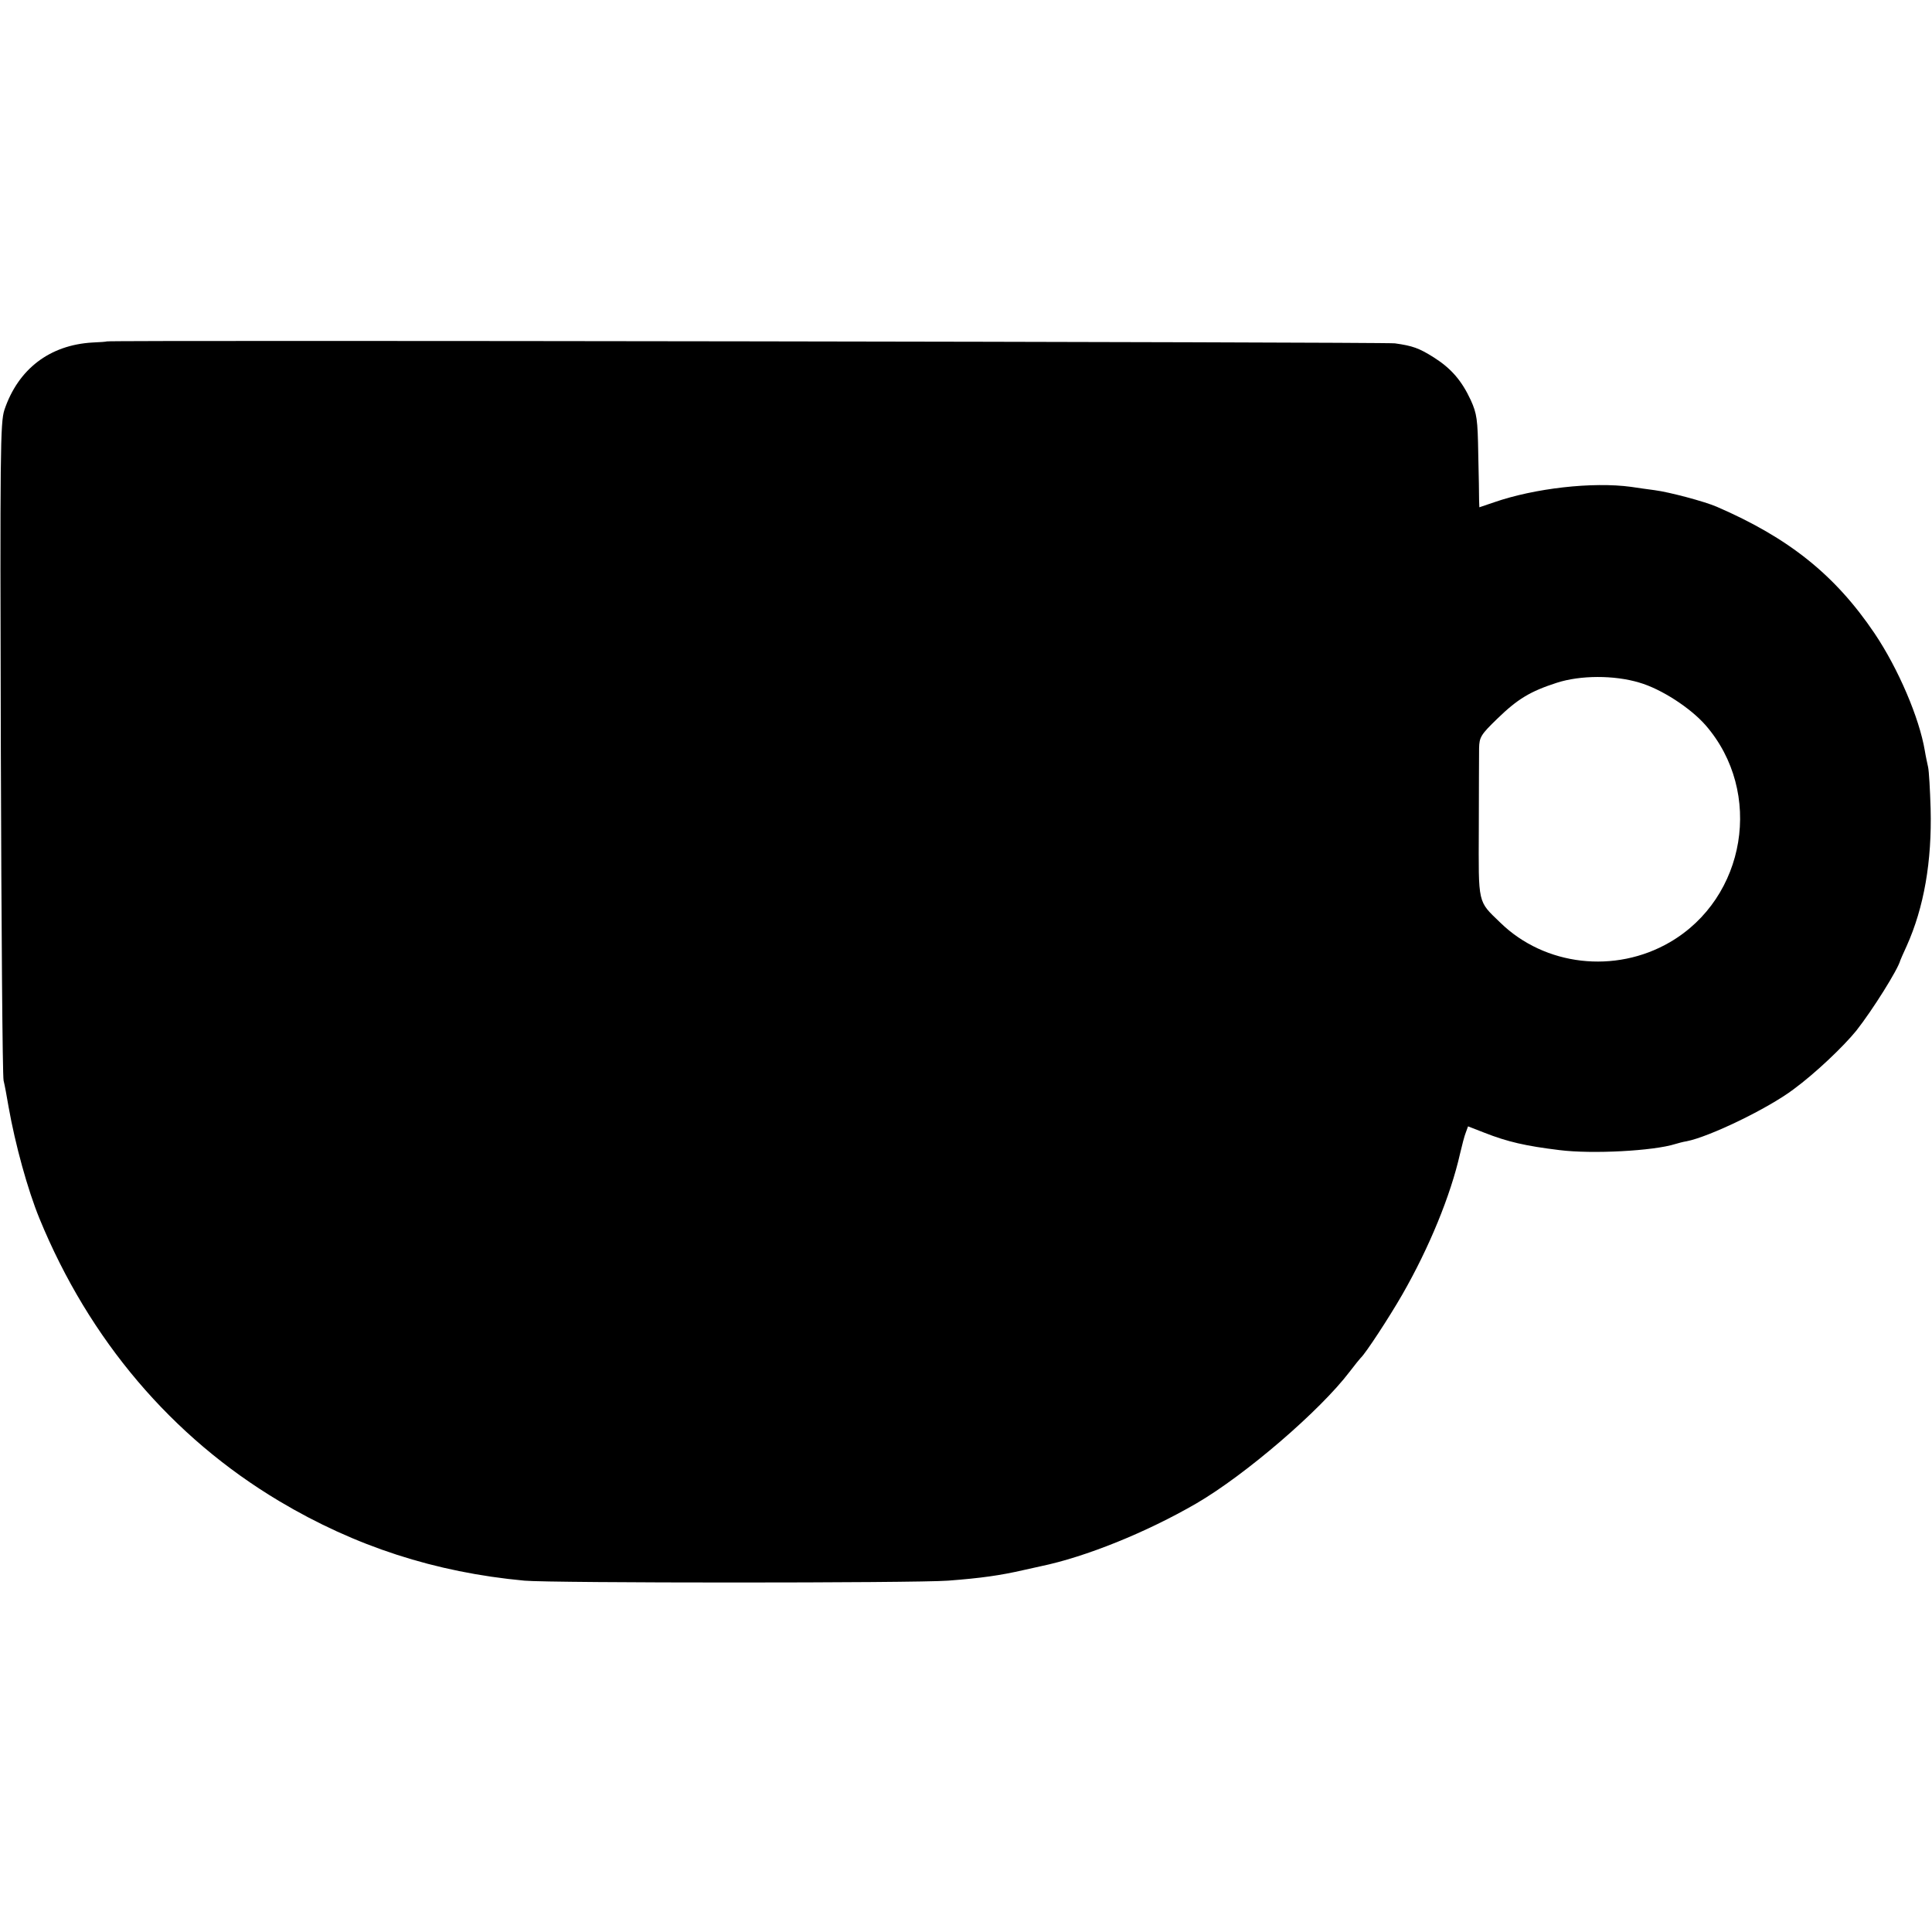
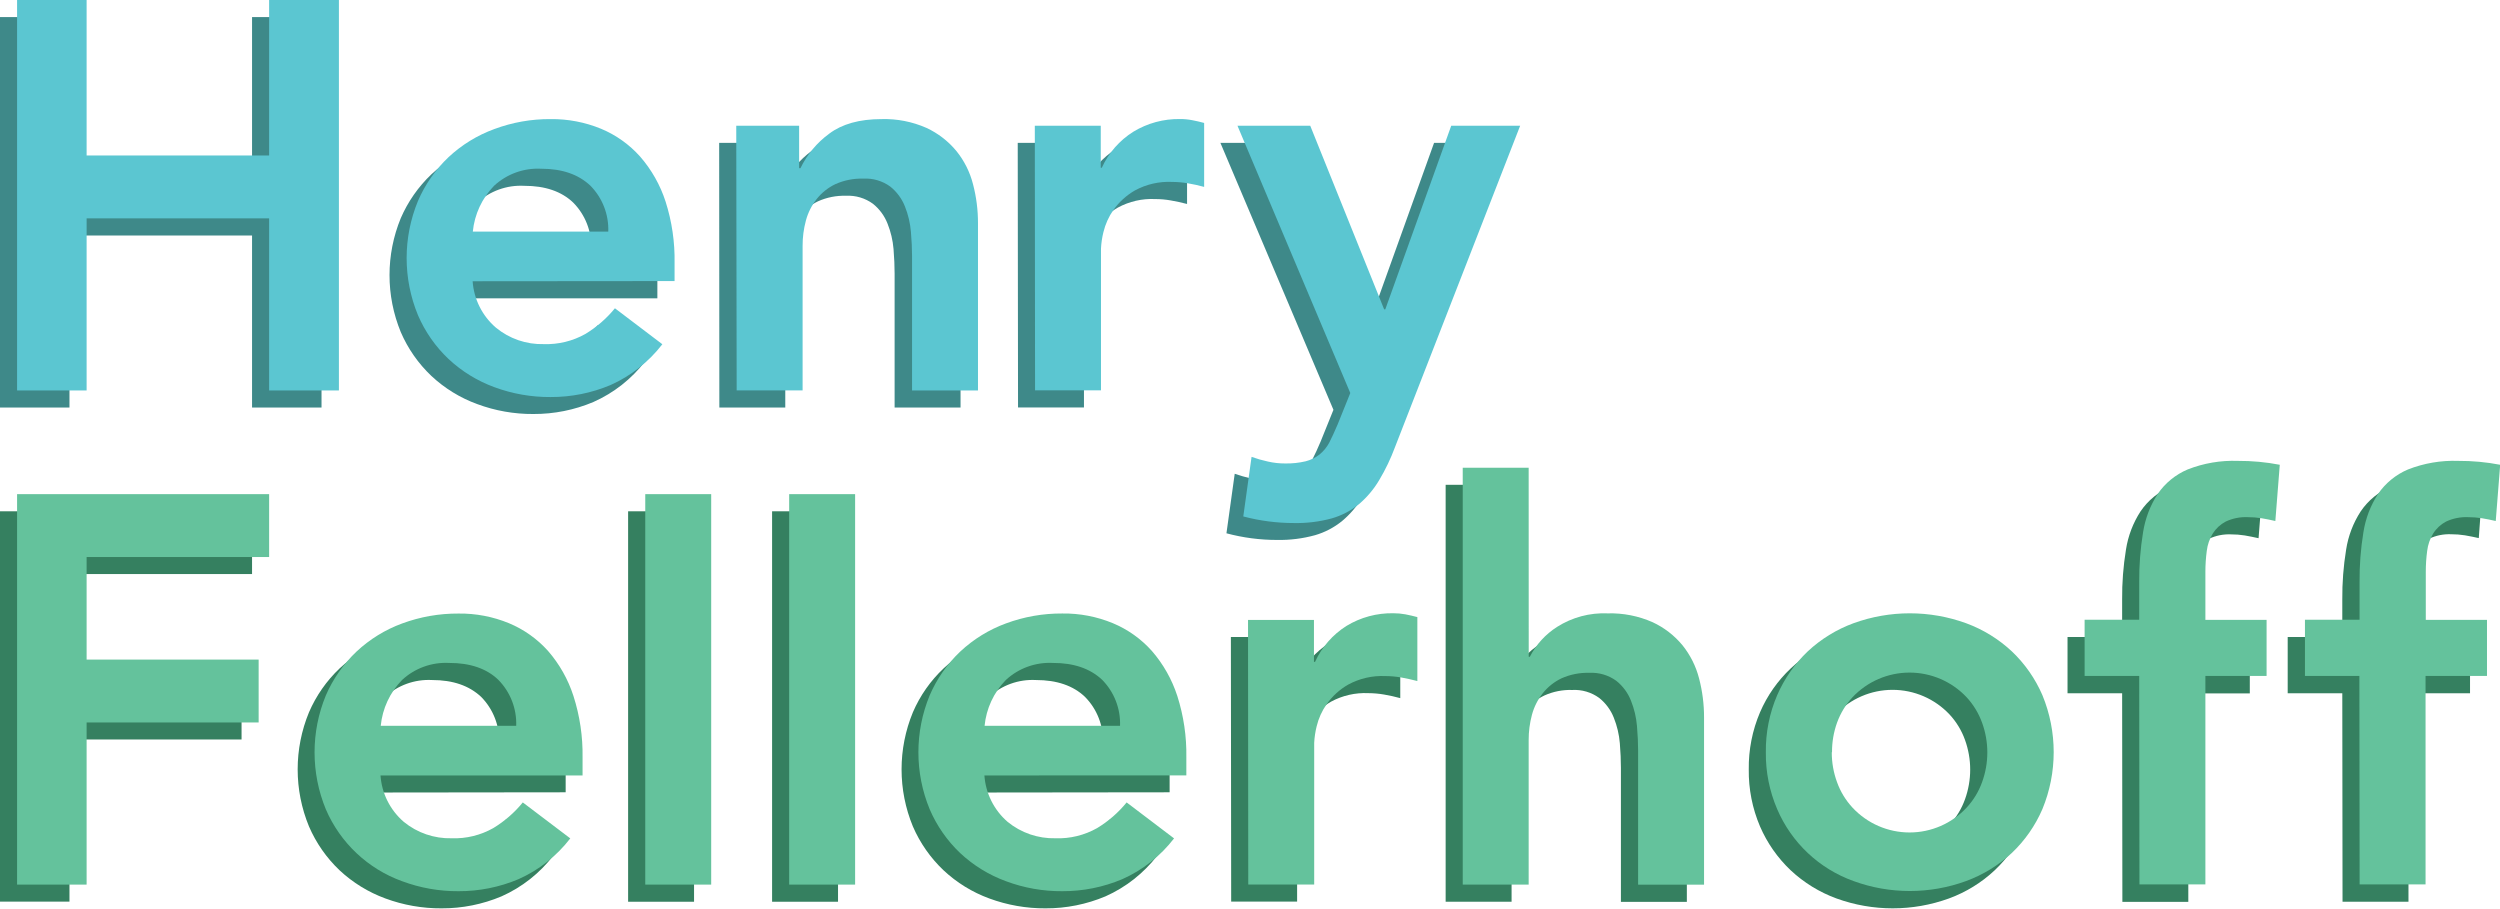
- <svg xmlns="http://www.w3.org/2000/svg" version="1.0" width="700pt" height="700pt" viewBox="0 0 700 700" preserveAspectRatio="xMidYMid meet">
-   <g transform="translate(0,700) scale(0.1,-0.1)" fill="#000000" stroke="none">
-     <path d="M387 5763 c-1 -1 -24 -3 -52 -4 -155 -9 -269 -96 -319 -244 -15 -46 -16 -145 -13 -1225 2 -646 6 -1188 10 -1205 4 -16 12 -59 18 -95 24 -136 69 -300 112 -405 180 -439 480 -792 869 -1024 275 -164 565 -258 888 -288 97 -9 1416 -9 1535 0 119 9 189 19 272 38 27 6 55 12 63 14 164 34 384 123 565 228 177 103 448 336 555 477 19 25 37 47 40 50 17 15 104 148 151 230 97 169 175 359 209 510 7 30 16 65 21 77 l8 22 59 -23 c84 -33 149 -48 272 -63 119 -15 341 -3 420 22 10 3 28 8 41 10 82 16 294 118 387 188 79 58 181 155 228 213 59 75 151 222 159 254 1 3 11 26 23 52 63 140 92 307 87 498 -2 69 -6 136 -9 150 -3 14 -9 41 -12 60 -20 119 -96 297 -182 425 -143 212 -311 346 -572 459 -44 19 -171 53 -225 60 -22 3 -60 8 -85 12 -140 19 -350 -5 -497 -56 l-53 -18 -1 26 c0 15 -1 90 -3 167 -2 126 -5 146 -27 195 -33 71 -71 115 -134 155 -54 34 -77 42 -141 51 -35 5 -4663 12 -4667 7z m5552 -1236 c80 -23 186 -92 241 -155 210 -242 147 -625 -130 -786 -198 -115 -453 -86 -614 71 -83 80 -79 64 -78 341 0 136 1 267 1 291 1 40 6 49 66 107 73 71 119 99 215 130 86 28 209 28 299 1z" />
-   </g>
+ <svg xmlns="http://www.w3.org/2000/svg" id="Layer_1" data-name="Layer 1" viewBox="0 0 417.08 151.54">
+   <defs>
+     <style>.cls-1{fill:#358060;}.cls-2{fill:#3e8989;}.cls-3{fill:#5bc6d1;}.cls-4{fill:#64c29c;}</style>
+   </defs>
+   <path class="cls-1" d="M47.46,265.53H89.51V276H59.05v17.11H87.76v10.49H59.05v27.05H47.46Z" transform="translate(-47.46 -180.23)" />
+   <path class="cls-1" d="M108.09,312.45a11.26,11.26,0,0,0,3.86,7.73,12.11,12.11,0,0,0,8,2.76,13.26,13.26,0,0,0,7-1.7,19.31,19.31,0,0,0,4.92-4.28l7.91,6a22.39,22.39,0,0,1-8.65,6.81,25.46,25.46,0,0,1-10,2,26.56,26.56,0,0,1-9.38-1.65,22.61,22.61,0,0,1-7.64-4.7,22.2,22.2,0,0,1-5.1-7.31,24.95,24.95,0,0,1,0-19.05,22.2,22.2,0,0,1,5.1-7.31,22.44,22.44,0,0,1,7.64-4.69,26.34,26.34,0,0,1,9.38-1.66,21.49,21.49,0,0,1,8.42,1.61,17.83,17.83,0,0,1,6.53,4.65,21.56,21.56,0,0,1,4.24,7.49,31.92,31.92,0,0,1,1.51,10.26v3Zm22.64-8.28a10.44,10.44,0,0,0-3-7.68c-2-1.87-4.69-2.81-8.19-2.81a10.74,10.74,0,0,0-7.87,2.85,12.75,12.75,0,0,0-3.54,7.64Z" transform="translate(-47.46 -180.23)" />
+   <path class="cls-1" d="M152.25,265.53h11v65.14h-11Z" transform="translate(-47.46 -180.23)" />
+   <path class="cls-1" d="M176.27,265.53h11v65.14h-11Z" transform="translate(-47.46 -180.23)" />
+   <path class="cls-1" d="M208.84,312.45a11.18,11.18,0,0,0,3.86,7.73,12.1,12.1,0,0,0,8,2.76,13.21,13.21,0,0,0,7-1.7,19.31,19.31,0,0,0,4.92-4.28l7.92,6a22.46,22.46,0,0,1-8.65,6.81,25.5,25.5,0,0,1-10,2,26.66,26.66,0,0,1-9.39-1.65,22.47,22.47,0,0,1-7.63-4.7,22.23,22.23,0,0,1-5.11-7.31,24.95,24.95,0,0,1,0-19.05,22,22,0,0,1,12.74-12,26.44,26.44,0,0,1,9.39-1.66,21.56,21.56,0,0,1,8.42,1.61,18,18,0,0,1,6.53,4.65,21.38,21.38,0,0,1,4.23,7.49,31.91,31.91,0,0,1,1.52,10.26v3Zm22.63-8.28a10.4,10.4,0,0,0-3-7.68q-2.94-2.81-8.19-2.81a10.72,10.72,0,0,0-7.86,2.85,12.69,12.69,0,0,0-3.54,7.64Z" transform="translate(-47.46 -180.23)" />
+   <path class="cls-1" d="M252.81,286.5h11v7H264a13.79,13.79,0,0,1,5.24-6,14.53,14.53,0,0,1,7.83-2.12,10.69,10.69,0,0,1,2,.18c.65.13,1.31.28,2,.46v10.68c-.92-.25-1.82-.45-2.71-.6a15.82,15.82,0,0,0-2.62-.23,11.91,11.91,0,0,0-6.22,1.42,11.43,11.43,0,0,0-3.58,3.27,10.91,10.91,0,0,0-1.66,3.68,13.75,13.75,0,0,0-.42,2.76v23.65h-11Z" transform="translate(-47.46 -180.23)" />
+   <path class="cls-1" d="M299.65,292.67h.18a13,13,0,0,1,4.55-5,14.55,14.55,0,0,1,8.42-2.25,17.29,17.29,0,0,1,7.5,1.47,14.1,14.1,0,0,1,5,3.87,14.79,14.79,0,0,1,2.76,5.52,25.46,25.46,0,0,1,.82,6.53v27.88h-11V308.31c0-1.23-.06-2.59-.18-4.09a14.66,14.66,0,0,0-1-4.24,7.92,7.92,0,0,0-2.44-3.31,7,7,0,0,0-4.5-1.33,10.48,10.48,0,0,0-4.65.92,8.91,8.91,0,0,0-3.13,2.48,9.85,9.85,0,0,0-1.79,3.59,15.93,15.93,0,0,0-.55,4.23v24.11h-11V261.11h11Z" transform="translate(-47.46 -180.23)" />
+   <path class="cls-1" d="M339.21,308.59a23.53,23.53,0,0,1,1.88-9.53,22,22,0,0,1,12.75-12,27.36,27.36,0,0,1,18.77,0,22,22,0,0,1,12.74,12,24.95,24.95,0,0,1,0,19.05,22.23,22.23,0,0,1-5.11,7.31,22.47,22.47,0,0,1-7.63,4.7,27.52,27.52,0,0,1-18.77,0,22.52,22.52,0,0,1-7.64-4.7,22.23,22.23,0,0,1-5.11-7.31A23.48,23.48,0,0,1,339.21,308.59Zm11,0a14.39,14.39,0,0,0,.87,5,12.37,12.37,0,0,0,2.58,4.24,13,13,0,0,0,4.09,2.94,13.05,13.05,0,0,0,14.95-2.94,12.37,12.37,0,0,0,2.58-4.24,14.6,14.6,0,0,0,0-9.93,12.37,12.37,0,0,0-2.58-4.24,13.05,13.05,0,0,0-19,0,12.37,12.37,0,0,0-2.58,4.24A14.4,14.4,0,0,0,350.25,308.59Z" transform="translate(-47.46 -180.23)" />
+   <path class="cls-1" d="M401.5,295.89h-9.11V286.5h9.11v-6.25a49.14,49.14,0,0,1,.64-8.33,16.25,16.25,0,0,1,2.44-6.39,11.4,11.4,0,0,1,5-4.1A20.92,20.92,0,0,1,418,260a35.67,35.67,0,0,1,7,.64l-.74,9.38c-.8-.18-1.56-.33-2.3-.46a14.29,14.29,0,0,0-2.3-.18,7.86,7.86,0,0,0-3.68.74,5.64,5.64,0,0,0-2.16,2,7.25,7.25,0,0,0-1,2.9,24.5,24.5,0,0,0-.23,3.5v8h10.21v9.39H412.54v34.78h-11Z" transform="translate(-47.46 -180.23)" />
+   <path class="cls-1" d="M438.23,295.89h-9.11V286.5h9.11v-6.25a49.14,49.14,0,0,1,.64-8.33,16.25,16.25,0,0,1,2.44-6.39,11.4,11.4,0,0,1,5-4.1,20.9,20.9,0,0,1,8.37-1.42,35.7,35.7,0,0,1,7,.64L461,270c-.8-.18-1.56-.33-2.3-.46a14.29,14.29,0,0,0-2.3-.18,7.86,7.86,0,0,0-3.68.74,5.64,5.64,0,0,0-2.16,2,7.25,7.25,0,0,0-1,2.9,24.5,24.5,0,0,0-.23,3.5v8h10.21v9.39H449.27v34.78h-11Z" transform="translate(-47.46 -180.23)" />
+   <path class="cls-2" d="M47.46,183.08H59.05V209H89.51V183.08H101.1v65.14H89.51v-28.7H59.05v28.7H47.46Z" transform="translate(-47.46 -180.23)" />
+   <path class="cls-2" d="M123.46,230a11.2,11.2,0,0,0,3.86,7.73,12.11,12.11,0,0,0,8,2.76,13.1,13.1,0,0,0,6.94-1.71,19.11,19.11,0,0,0,4.92-4.28l7.92,6a22.33,22.33,0,0,1-8.65,6.8,25.47,25.47,0,0,1-10,2,26.44,26.44,0,0,1-9.39-1.66,22.45,22.45,0,0,1-7.63-4.69,22.17,22.17,0,0,1-5.11-7.32,25,25,0,0,1,0-19,22.37,22.37,0,0,1,5.11-7.32,22.61,22.61,0,0,1,7.63-4.69,26.66,26.66,0,0,1,9.39-1.65,21.35,21.35,0,0,1,8.42,1.61,18.09,18.09,0,0,1,6.53,4.64,21.52,21.52,0,0,1,4.23,7.5A31.64,31.64,0,0,1,157.13,227v3Zm22.63-8.28a10.4,10.4,0,0,0-3-7.69q-2.94-2.81-8.18-2.8a10.72,10.72,0,0,0-7.87,2.85,12.69,12.69,0,0,0-3.54,7.64Z" transform="translate(-47.46 -180.23)" />
+   <path class="cls-2" d="M167.44,204.06h10.48v7.09h.19a15.47,15.47,0,0,1,4.78-5.76q3.23-2.43,8.74-2.43a17.29,17.29,0,0,1,7.5,1.47,14.19,14.19,0,0,1,5,3.86,14.94,14.94,0,0,1,2.76,5.52,25.59,25.59,0,0,1,.82,6.54v27.87h-11V225.87c0-1.23-.06-2.59-.18-4.1a14.67,14.67,0,0,0-1-4.23,7.92,7.92,0,0,0-2.43-3.31,7,7,0,0,0-4.51-1.34,10.62,10.62,0,0,0-4.65.92,9.05,9.05,0,0,0-3.13,2.49,9.85,9.85,0,0,0-1.79,3.59,15.93,15.93,0,0,0-.55,4.23v24.1h-11Z" transform="translate(-47.46 -180.23)" />
+   <path class="cls-2" d="M217.25,204.06h11v7h.18a13.93,13.93,0,0,1,5.25-6,14.47,14.47,0,0,1,7.82-2.11,10.69,10.69,0,0,1,2,.18c.65.12,1.31.28,2,.46v10.67c-.92-.24-1.82-.44-2.71-.59a14.82,14.82,0,0,0-2.62-.23,11.85,11.85,0,0,0-6.21,1.42,11.24,11.24,0,0,0-3.59,3.27,10.91,10.91,0,0,0-1.66,3.68,14.33,14.33,0,0,0-.41,2.76v23.64h-11Z" transform="translate(-47.46 -180.23)" />
+   <path class="cls-2" d="M251.06,204.06H263.2l12.33,30.64h.18l11-30.64h11.51L277.37,257.7a34.6,34.6,0,0,1-2.62,5.48,15.65,15.65,0,0,1-3.36,3.95,12.77,12.77,0,0,1-4.55,2.39,22.3,22.3,0,0,1-6.31.79,32.53,32.53,0,0,1-8.46-1.11l1.38-9.93a26.06,26.06,0,0,0,2.71.78,13.42,13.42,0,0,0,2.9.32,13.17,13.17,0,0,0,3.4-.37,6.15,6.15,0,0,0,2.35-1.15,6.39,6.39,0,0,0,1.61-2c.43-.83.89-1.83,1.38-3l2.12-5.25Z" transform="translate(-47.46 -180.23)" />
+   <path class="cls-3" d="M50.31,180.23h11.6v25.94H92.36V180.23H104v65.14H92.36V216.66H61.91v28.71H50.31Z" transform="translate(-47.46 -180.23)" />
+   <path class="cls-3" d="M126.31,227.15a11.23,11.23,0,0,0,3.87,7.73,12.06,12.06,0,0,0,8,2.76,13.26,13.26,0,0,0,6.95-1.7,19.31,19.31,0,0,0,4.92-4.28l7.91,6a22.46,22.46,0,0,1-8.65,6.81,25.46,25.46,0,0,1-10,2,26.56,26.56,0,0,1-9.38-1.65,22.52,22.52,0,0,1-7.64-4.7,22.05,22.05,0,0,1-5.1-7.31,24.95,24.95,0,0,1,0-19.05,22.05,22.05,0,0,1,5.1-7.31,22.5,22.5,0,0,1,7.64-4.69,26.34,26.34,0,0,1,9.38-1.66,21.49,21.49,0,0,1,8.42,1.61,18,18,0,0,1,6.53,4.65,21.51,21.51,0,0,1,4.24,7.5A31.83,31.83,0,0,1,160,224.12v3Zm22.63-8.28a10.39,10.39,0,0,0-3-7.68c-2-1.87-4.69-2.81-8.19-2.81a10.74,10.74,0,0,0-7.87,2.85,12.77,12.77,0,0,0-3.54,7.64Z" transform="translate(-47.46 -180.23)" />
+   <path class="cls-3" d="M170.29,201.21h10.49v7.08H181a15.47,15.47,0,0,1,4.79-5.75c2.14-1.62,5.06-2.44,8.74-2.44a17.35,17.35,0,0,1,7.5,1.47,14.27,14.27,0,0,1,5,3.87,14.5,14.5,0,0,1,2.76,5.52,25.46,25.46,0,0,1,.83,6.53v27.88h-11V223c0-1.23-.06-2.59-.19-4.09a14.66,14.66,0,0,0-1-4.24,8,8,0,0,0-2.44-3.31,7,7,0,0,0-4.51-1.33,10.62,10.62,0,0,0-4.65.92,8.88,8.88,0,0,0-3.12,2.48,10,10,0,0,0-1.8,3.59,15.93,15.93,0,0,0-.55,4.23v24.11h-11Z" transform="translate(-47.46 -180.23)" />
+   <path class="cls-3" d="M220.1,201.21h11v7h.18a13.87,13.87,0,0,1,5.25-6,14.52,14.52,0,0,1,7.82-2.12,10.07,10.07,0,0,1,2,.19c.64.12,1.3.27,2,.46v10.67c-.92-.25-1.83-.45-2.72-.6a15.73,15.73,0,0,0-2.62-.23A11.84,11.84,0,0,0,236.8,212a11.45,11.45,0,0,0-3.59,3.26,11,11,0,0,0-1.66,3.68,14.33,14.33,0,0,0-.41,2.76v23.65h-11Z" transform="translate(-47.46 -180.23)" />
+   <path class="cls-3" d="M253.91,201.21h12.14l12.33,30.63h.19l11-30.63h11.5l-20.89,53.64a33.22,33.22,0,0,1-2.62,5.47,15.88,15.88,0,0,1-3.36,4,12.69,12.69,0,0,1-4.55,2.39,22.3,22.3,0,0,1-6.3.78,33,33,0,0,1-8.47-1.1l1.38-9.94a21.59,21.59,0,0,0,2.72.78,12.74,12.74,0,0,0,2.89.32,13.76,13.76,0,0,0,3.41-.36,6.25,6.25,0,0,0,2.34-1.15,6.46,6.46,0,0,0,1.62-2c.42-.83.88-1.82,1.38-3l2.11-5.24Z" transform="translate(-47.46 -180.23)" />
+   <path class="cls-4" d="M50.31,262.67H92.36v10.49H61.91v17.11h28.7v10.49H61.91v27.05H50.31Z" transform="translate(-47.46 -180.23)" />
+   <path class="cls-4" d="M110.94,309.6a11.25,11.25,0,0,0,3.87,7.73,12.13,12.13,0,0,0,8,2.75,13.14,13.14,0,0,0,6.95-1.7,19.11,19.11,0,0,0,4.92-4.28l7.92,6a22.36,22.36,0,0,1-8.65,6.81,25.51,25.51,0,0,1-10,2,26.44,26.44,0,0,1-9.39-1.66,22,22,0,0,1-12.74-12,24.92,24.92,0,0,1,0-19,22.23,22.23,0,0,1,5.11-7.31,22.47,22.47,0,0,1,7.63-4.7,26.66,26.66,0,0,1,9.39-1.65,21.38,21.38,0,0,1,8.42,1.61,18.09,18.09,0,0,1,6.53,4.64,21.52,21.52,0,0,1,4.23,7.5,31.91,31.91,0,0,1,1.52,10.26v3Zm22.64-8.28a10.41,10.41,0,0,0-3-7.69q-2.94-2.81-8.19-2.8a10.72,10.72,0,0,0-7.86,2.85,12.7,12.7,0,0,0-3.55,7.64Z" transform="translate(-47.46 -180.23)" />
+   <path class="cls-4" d="M155.11,262.67h11v65.14h-11Z" transform="translate(-47.46 -180.23)" />
+   <path class="cls-4" d="M179.12,262.67h11v65.14h-11Z" transform="translate(-47.46 -180.23)" />
+   <path class="cls-4" d="M211.69,309.6a11.28,11.28,0,0,0,3.86,7.73,12.15,12.15,0,0,0,8,2.75,13.16,13.16,0,0,0,6.95-1.7,19.11,19.11,0,0,0,4.92-4.28l7.91,6a22.36,22.36,0,0,1-8.65,6.81,25.47,25.47,0,0,1-10,2,26.34,26.34,0,0,1-9.38-1.66,22.5,22.5,0,0,1-7.64-4.69,22.1,22.1,0,0,1-5.1-7.32,24.92,24.92,0,0,1,0-19,22.05,22.05,0,0,1,5.1-7.31,22.52,22.52,0,0,1,7.64-4.7,26.56,26.56,0,0,1,9.38-1.65,21.35,21.35,0,0,1,8.42,1.61,18,18,0,0,1,6.53,4.64,21.7,21.7,0,0,1,4.24,7.5,31.92,31.92,0,0,1,1.51,10.26v3Zm22.63-8.28a10.4,10.4,0,0,0-3-7.69q-3-2.81-8.19-2.8a10.74,10.74,0,0,0-7.87,2.85,12.75,12.75,0,0,0-3.54,7.64Z" transform="translate(-47.46 -180.23)" />
+   <path class="cls-4" d="M255.67,283.65h11v7h.18a13.93,13.93,0,0,1,5.25-6,14.52,14.52,0,0,1,7.82-2.11,10.88,10.88,0,0,1,2,.18c.64.12,1.3.28,2,.46v10.67c-.92-.24-1.83-.44-2.72-.6a15.73,15.73,0,0,0-2.62-.23,11.84,11.84,0,0,0-6.21,1.43,11.24,11.24,0,0,0-3.59,3.27,10.83,10.83,0,0,0-1.66,3.68,14.33,14.33,0,0,0-.41,2.76v23.64h-11Z" transform="translate(-47.46 -180.23)" />
+   <path class="cls-4" d="M302.5,289.81h.18a12.86,12.86,0,0,1,4.56-5,14.53,14.53,0,0,1,8.42-2.25,17.35,17.35,0,0,1,7.5,1.47,14.25,14.25,0,0,1,5,3.86,14.65,14.65,0,0,1,2.76,5.52,25.57,25.57,0,0,1,.83,6.53v27.88h-11V305.45c0-1.22-.06-2.58-.19-4.09a14.67,14.67,0,0,0-1-4.23,7.94,7.94,0,0,0-2.44-3.31,7,7,0,0,0-4.51-1.34,10.62,10.62,0,0,0-4.65.92,8.9,8.9,0,0,0-3.12,2.49,9.91,9.91,0,0,0-1.8,3.58,16.06,16.06,0,0,0-.55,4.24v24.1h-11V258.26h11Z" transform="translate(-47.46 -180.23)" />
+   <path class="cls-4" d="M342.06,305.73a23.32,23.32,0,0,1,1.89-9.52,22.35,22.35,0,0,1,5.1-7.31,22.61,22.61,0,0,1,7.64-4.7,27.52,27.52,0,0,1,18.77,0,22.61,22.61,0,0,1,7.64,4.7,22.2,22.2,0,0,1,5.1,7.31,24.92,24.92,0,0,1,0,19,22.24,22.24,0,0,1-5.1,7.32,22.59,22.59,0,0,1-7.64,4.69,27.36,27.36,0,0,1-18.77,0,21.88,21.88,0,0,1-12.74-12A23.28,23.28,0,0,1,342.06,305.73Zm11,0a14.22,14.22,0,0,0,.88,5,12.36,12.36,0,0,0,2.57,4.23,13,13,0,0,0,19.05,0,12.36,12.36,0,0,0,2.57-4.23,14.47,14.47,0,0,0,0-9.94,12.55,12.55,0,0,0-2.57-4.23,13.07,13.07,0,0,0-19.05,0,12.55,12.55,0,0,0-2.57,4.23A14.26,14.26,0,0,0,353.1,305.73Z" transform="translate(-47.46 -180.23)" />
+   <path class="cls-4" d="M404.35,293h-9.11v-9.38h9.11v-6.26a49,49,0,0,1,.64-8.32,16.39,16.39,0,0,1,2.44-6.4,11.47,11.47,0,0,1,5-4.09,20.82,20.82,0,0,1,8.37-1.43,35.64,35.64,0,0,1,7,.65l-.74,9.38c-.79-.18-1.56-.34-2.29-.46a14.42,14.42,0,0,0-2.31-.18,7.79,7.79,0,0,0-3.67.73,5.62,5.62,0,0,0-2.17,2,7.19,7.19,0,0,0-1,2.9,25.94,25.94,0,0,0-.23,3.5v8H425.6V293H415.39v34.78h-11Z" transform="translate(-47.46 -180.23)" />
+   <path class="cls-4" d="M441.08,293H432v-9.38h9.11v-6.26a49,49,0,0,1,.64-8.32,16.24,16.24,0,0,1,2.44-6.4,11.49,11.49,0,0,1,5-4.09,20.9,20.9,0,0,1,8.38-1.43,35.64,35.64,0,0,1,7,.65l-.74,9.38c-.79-.18-1.56-.34-2.3-.46a14.2,14.2,0,0,0-2.3-.18,7.86,7.86,0,0,0-3.68.73,5.59,5.59,0,0,0-2.16,2,7.19,7.19,0,0,0-1,2.9,25.94,25.94,0,0,0-.23,3.5v8h10.21V293H452.12v34.78h-11Z" transform="translate(-47.46 -180.23)" />
</svg>
